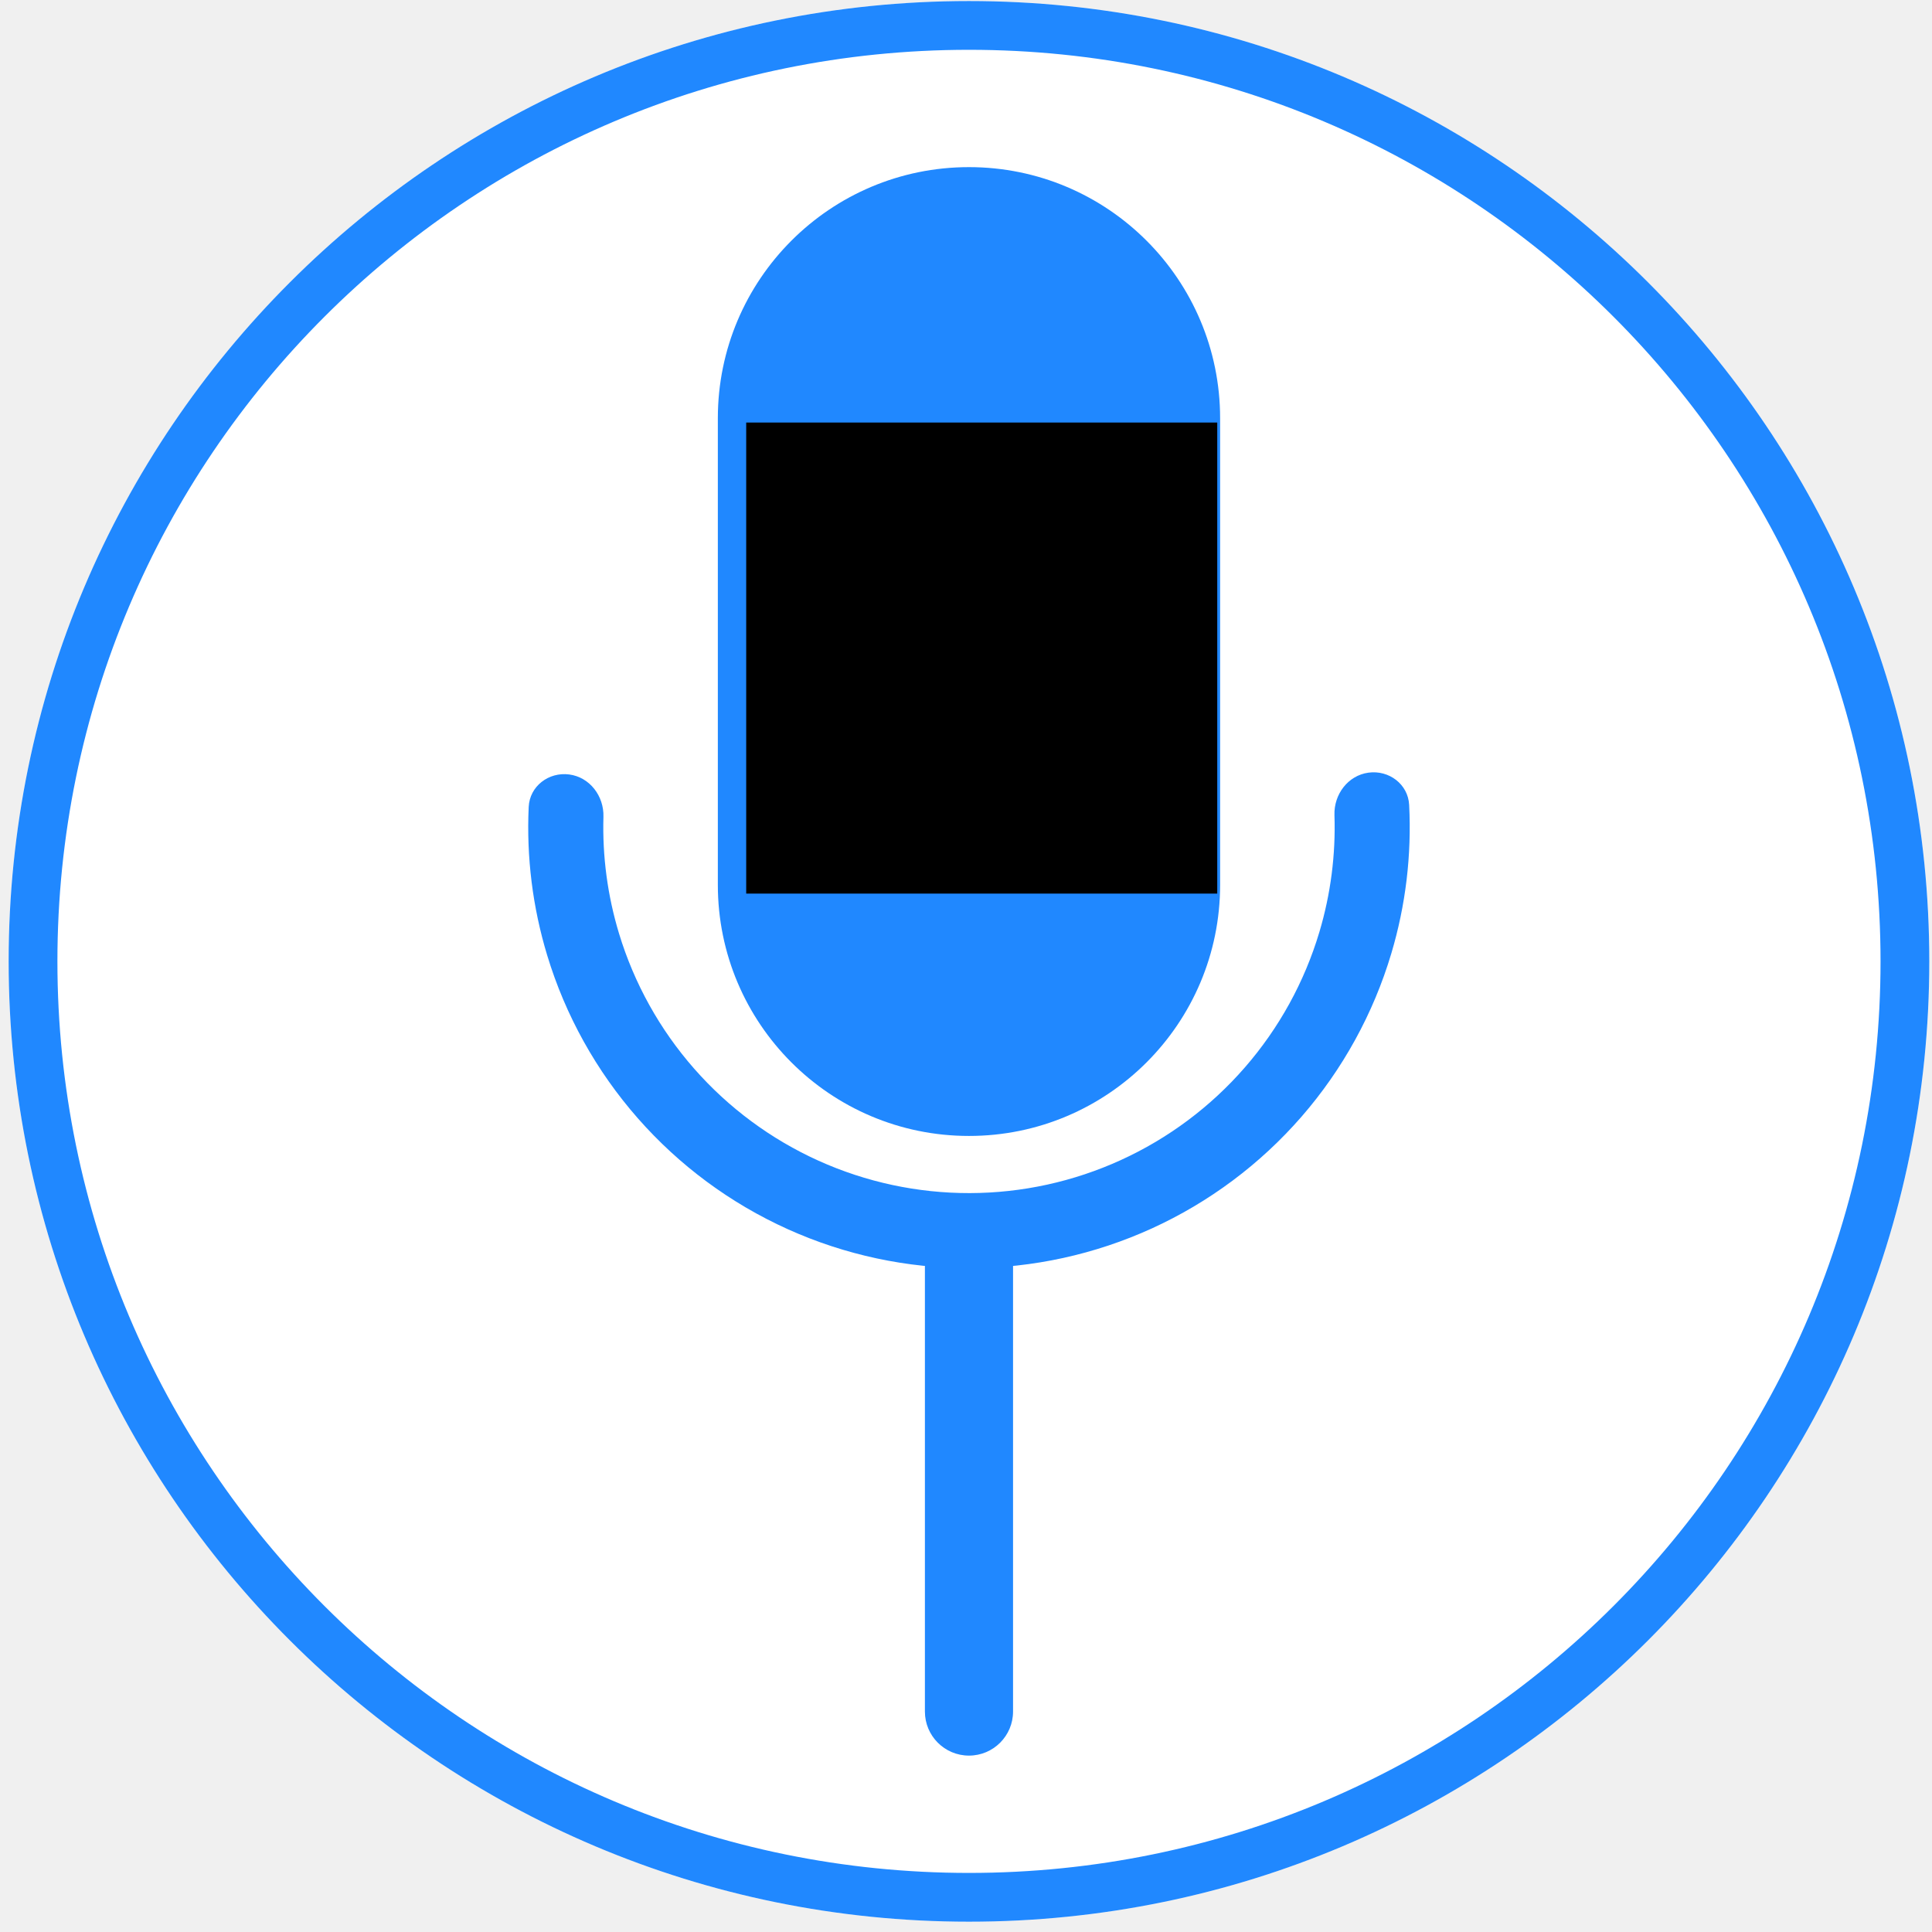
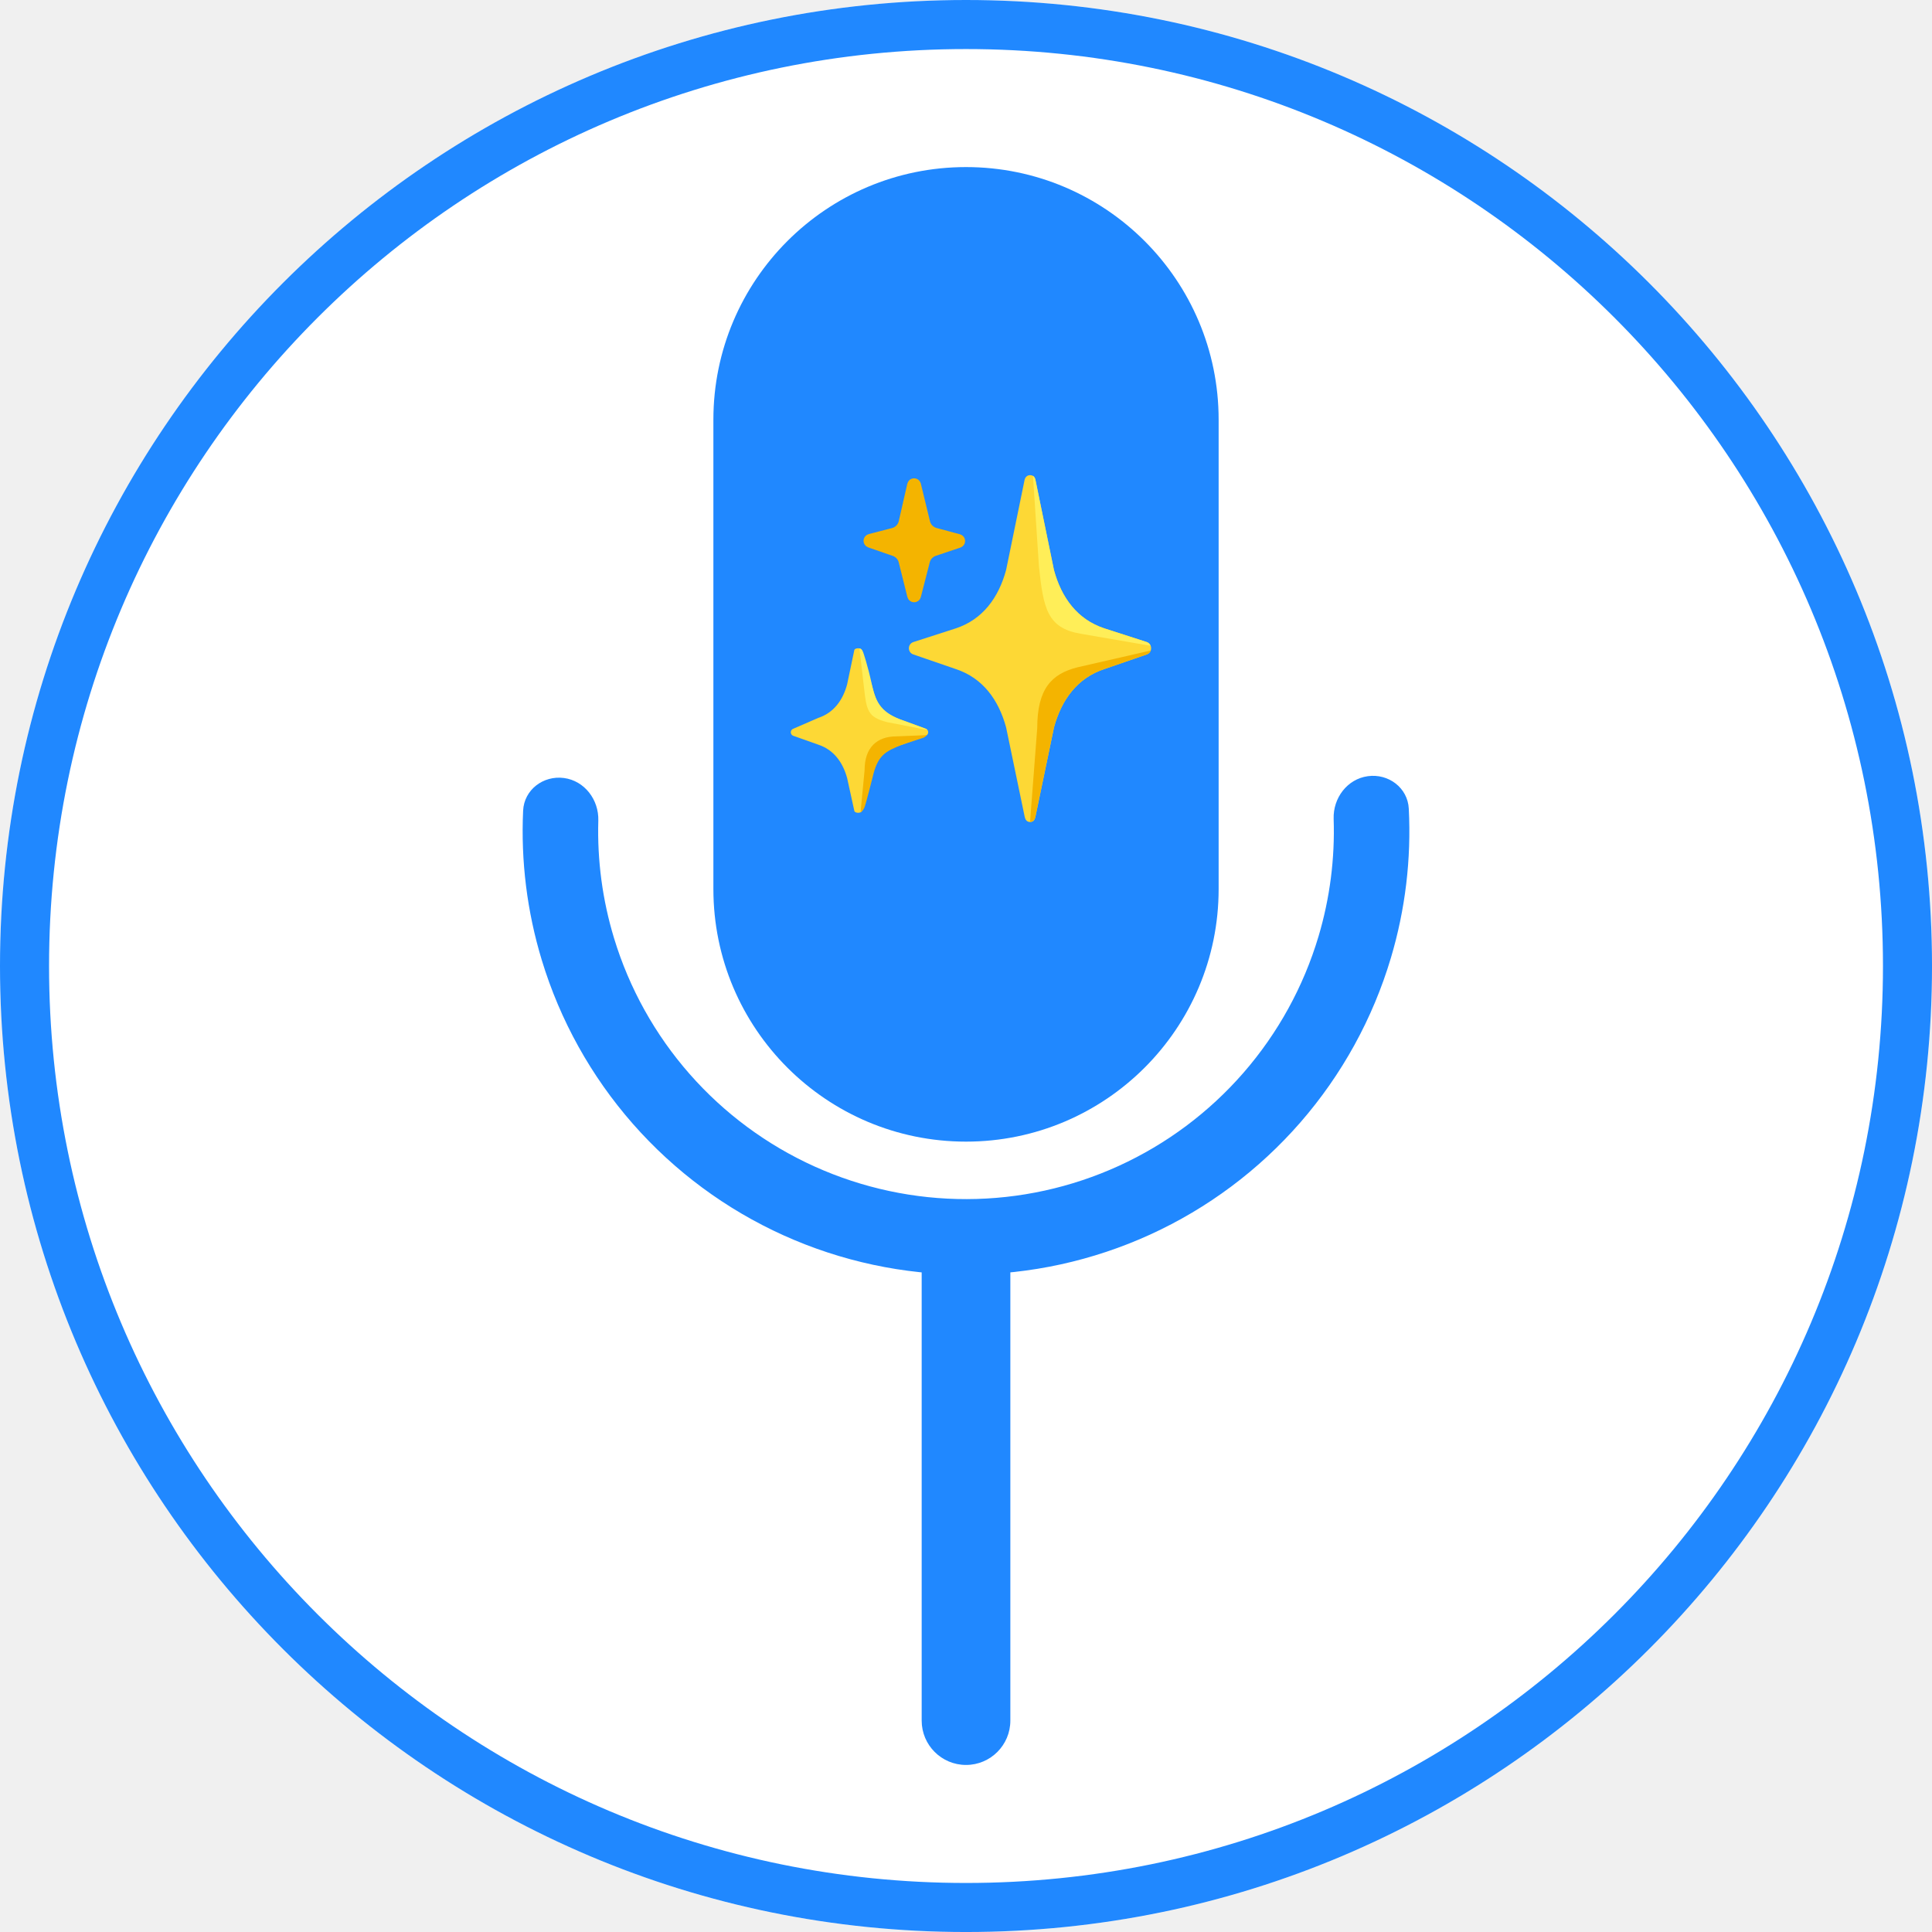
- <svg xmlns="http://www.w3.org/2000/svg" width="170" height="170" viewBox="0 0 170 170" fill="none">
-   <circle cx="85.262" cy="84.592" r="84.501" fill="white" />
-   <circle cx="85.262" cy="84.592" r="75.437" fill="white" />
-   <path d="M169.762 84.592C169.762 131.261 131.93 169.093 85.262 169.093C38.593 169.093 0.761 131.261 0.761 84.592C0.761 37.924 38.593 0.092 85.262 0.092C131.93 0.092 169.762 37.924 169.762 84.592ZM5.052 84.592C5.052 128.891 40.963 164.802 85.262 164.802C129.561 164.802 165.472 128.891 165.472 84.592C165.472 40.293 129.561 4.382 85.262 4.382C40.963 4.382 5.052 40.293 5.052 84.592Z" fill="#2088FF" />
-   <path d="M120.413 67.987C122.22 67.74 123.9 69.004 123.994 70.826C124.219 75.231 123.691 79.651 122.425 83.894C120.844 89.194 118.147 94.094 114.517 98.266C110.886 102.437 106.405 105.784 101.375 108.082C96.344 110.38 90.88 111.575 85.35 111.588C79.819 111.6 74.35 110.43 69.309 108.155C64.268 105.88 59.772 102.553 56.123 98.398C52.473 94.243 49.754 89.355 48.149 84.063C46.864 79.826 46.316 75.408 46.521 71.002C46.606 69.18 48.281 67.907 50.089 68.147V68.147C51.897 68.386 53.151 70.048 53.098 71.871C52.997 75.34 53.458 78.81 54.47 82.145C55.802 86.536 58.057 90.592 61.085 94.039C64.113 97.487 67.844 100.247 72.026 102.135C76.209 104.022 80.746 104.993 85.335 104.983C89.923 104.972 94.457 103.981 98.63 102.074C102.804 100.168 106.522 97.391 109.534 93.929C112.547 90.468 114.784 86.403 116.096 82.005C117.092 78.666 117.537 75.194 117.421 71.725C117.36 69.902 118.606 68.235 120.413 67.987V67.987Z" fill="#2088FF" />
-   <rect x="81.384" y="107.097" width="7.756" height="47.382" rx="3.878" fill="#2088FF" />
-   <rect x="63.164" y="14.706" width="44.196" height="85.248" rx="22.098" fill="#2088FF" />
-   <path d="M65.659 78.629H107.108V37.18H65.659V78.629Z" fill="black" />
+ <svg xmlns="http://www.w3.org/2000/svg" width="169" height="169" viewBox="0 0 169 169" fill="none">
+   <circle cx="84.501" cy="84.501" r="84.501" fill="white" />
+   <circle cx="84.501" cy="84.501" r="75.437" fill="white" />
+   <path d="M169.001 84.501C169.001 131.169 131.169 169.001 84.501 169.001C37.832 169.001 0 131.169 0 84.501C0 37.832 37.832 3.05176e-05 84.501 3.05176e-05C131.169 3.05176e-05 169.001 37.832 169.001 84.501ZM4.291 84.501C4.291 128.799 40.202 164.711 84.501 164.711C128.799 164.711 164.711 128.799 164.711 84.501C164.711 40.202 128.799 4.291 84.501 4.291C40.202 4.291 4.291 40.202 4.291 84.501Z" fill="#2088FF" />
+   <path d="M119.652 67.896C121.459 67.648 123.139 68.913 123.232 70.734C123.458 75.14 122.93 79.56 121.664 83.803C120.083 89.102 117.386 94.002 113.756 98.174C110.125 102.346 105.644 105.693 100.613 107.991C95.583 110.288 90.119 111.484 84.589 111.496C79.058 111.509 73.589 110.338 68.548 108.063C63.507 105.789 59.011 102.462 55.361 98.307C51.712 94.151 48.993 89.263 47.388 83.971C46.103 79.734 45.555 75.317 45.76 70.91C45.845 69.088 47.52 67.816 49.328 68.055C51.136 68.295 52.39 69.956 52.337 71.779C52.236 75.249 52.697 78.719 53.709 82.054C55.041 86.445 57.296 90.5 60.324 93.948C63.352 97.395 67.083 100.156 71.265 102.043C75.447 103.93 79.985 104.902 84.574 104.891C89.162 104.881 93.695 103.889 97.869 101.983C102.043 100.076 105.761 97.299 108.773 93.838C111.785 90.377 114.023 86.311 115.335 81.914C116.331 78.574 116.776 75.102 116.66 71.633C116.598 69.811 117.845 68.143 119.652 67.896Z" fill="#2088FF" />
+   <rect x="80.623" y="107.005" width="7.756" height="47.382" rx="3.878" fill="#2088FF" />
+   <rect x="62.403" y="14.615" width="44.196" height="85.248" rx="22.098" fill="#2088FF" />
+   <path d="M100.297 56.158L96.597 54.965C94.231 54.184 92.844 52.269 92.193 49.863L90.565 41.931C90.522 41.774 90.419 41.565 90.1 41.565C89.832 41.565 89.678 41.774 89.635 41.931L88.007 49.865C87.353 52.272 85.969 54.187 83.603 54.968L79.903 56.161C79.379 56.331 79.371 57.069 79.892 57.247L83.619 58.53C85.978 59.314 87.353 61.226 88.007 63.622L89.638 71.466C89.68 71.623 89.768 71.904 90.103 71.904C90.456 71.904 90.525 71.623 90.567 71.466L92.198 63.622C92.852 61.223 94.228 59.311 96.587 58.53L100.313 57.247C100.829 57.066 100.821 56.328 100.297 56.158Z" fill="#FDD835" />
+   <path d="M100.648 56.49C100.59 56.344 100.475 56.216 100.297 56.158L96.597 54.965C94.231 54.184 92.844 52.269 92.193 49.863L90.565 41.931C90.541 41.841 90.456 41.676 90.358 41.628L90.884 49.589C91.274 53.223 91.609 54.933 94.509 55.433C97.001 55.863 99.883 56.357 100.648 56.49Z" fill="#FFEE58" />
+   <path d="M100.656 56.904L94.238 58.376C91.978 58.95 90.732 60.259 90.732 63.686L90.103 71.904C90.318 71.883 90.493 71.766 90.567 71.466L92.198 63.622C92.852 61.223 94.228 59.311 96.587 58.53L100.313 57.247C100.489 57.183 100.6 57.053 100.656 56.904Z" fill="#F4B400" />
+   <path d="M79.106 63.059C76.893 62.328 76.691 61.505 76.319 60.116L75.392 56.864C75.337 56.655 74.789 56.655 74.731 56.864L74.101 59.869C73.727 61.253 72.93 62.352 71.57 62.801L69.403 63.742C69.102 63.84 69.097 64.265 69.397 64.366L71.581 65.139C72.935 65.588 73.727 66.687 74.104 68.066L74.734 70.94C74.792 71.15 75.337 71.15 75.392 70.94L76.131 68.079C76.505 66.693 77.079 65.59 78.92 65.139L80.971 64.366C81.271 64.262 81.268 63.837 80.965 63.739L79.106 63.059Z" fill="#FDD835" />
+   <path d="M75.568 60.068C75.793 62.156 75.908 62.735 77.6 63.168L81.124 63.856C81.087 63.805 81.034 63.763 80.963 63.742L79.103 63.059C77.161 62.395 76.625 61.55 76.261 59.861C75.897 58.171 75.509 57.069 75.509 57.069C75.374 56.705 75.18 56.724 75.18 56.724L75.568 60.068Z" fill="#FFEE58" />
+   <path d="M75.631 67.357C75.631 65.388 76.707 64.414 78.418 64.414L81.079 64.305C81.079 64.305 80.925 64.509 80.657 64.573L78.92 65.139C77.446 65.731 76.774 66.029 76.317 68.045C76.317 68.045 75.727 70.39 75.615 70.637C75.461 70.983 75.278 71.054 75.278 71.054L75.631 67.357Z" fill="#F4B400" />
+   <path d="M83.868 47.475C84.017 47.424 84.012 47.212 83.861 47.169L81.81 46.617C81.379 46.5 81.045 46.168 80.923 45.74L80.115 42.407C80.075 42.245 79.844 42.245 79.804 42.409L79.045 45.73C78.928 46.17 78.582 46.511 78.142 46.625L76.104 47.153C75.953 47.193 75.942 47.406 76.091 47.459L78.24 48.203C78.625 48.335 78.922 48.649 79.039 49.039L79.807 52.118C79.847 52.277 80.075 52.28 80.115 52.118L80.909 49.029C81.029 48.638 81.329 48.327 81.717 48.197L83.868 47.475Z" fill="#F4B400" stroke="#F4B400" stroke-width="0.895" stroke-miterlimit="10" />
</svg>
